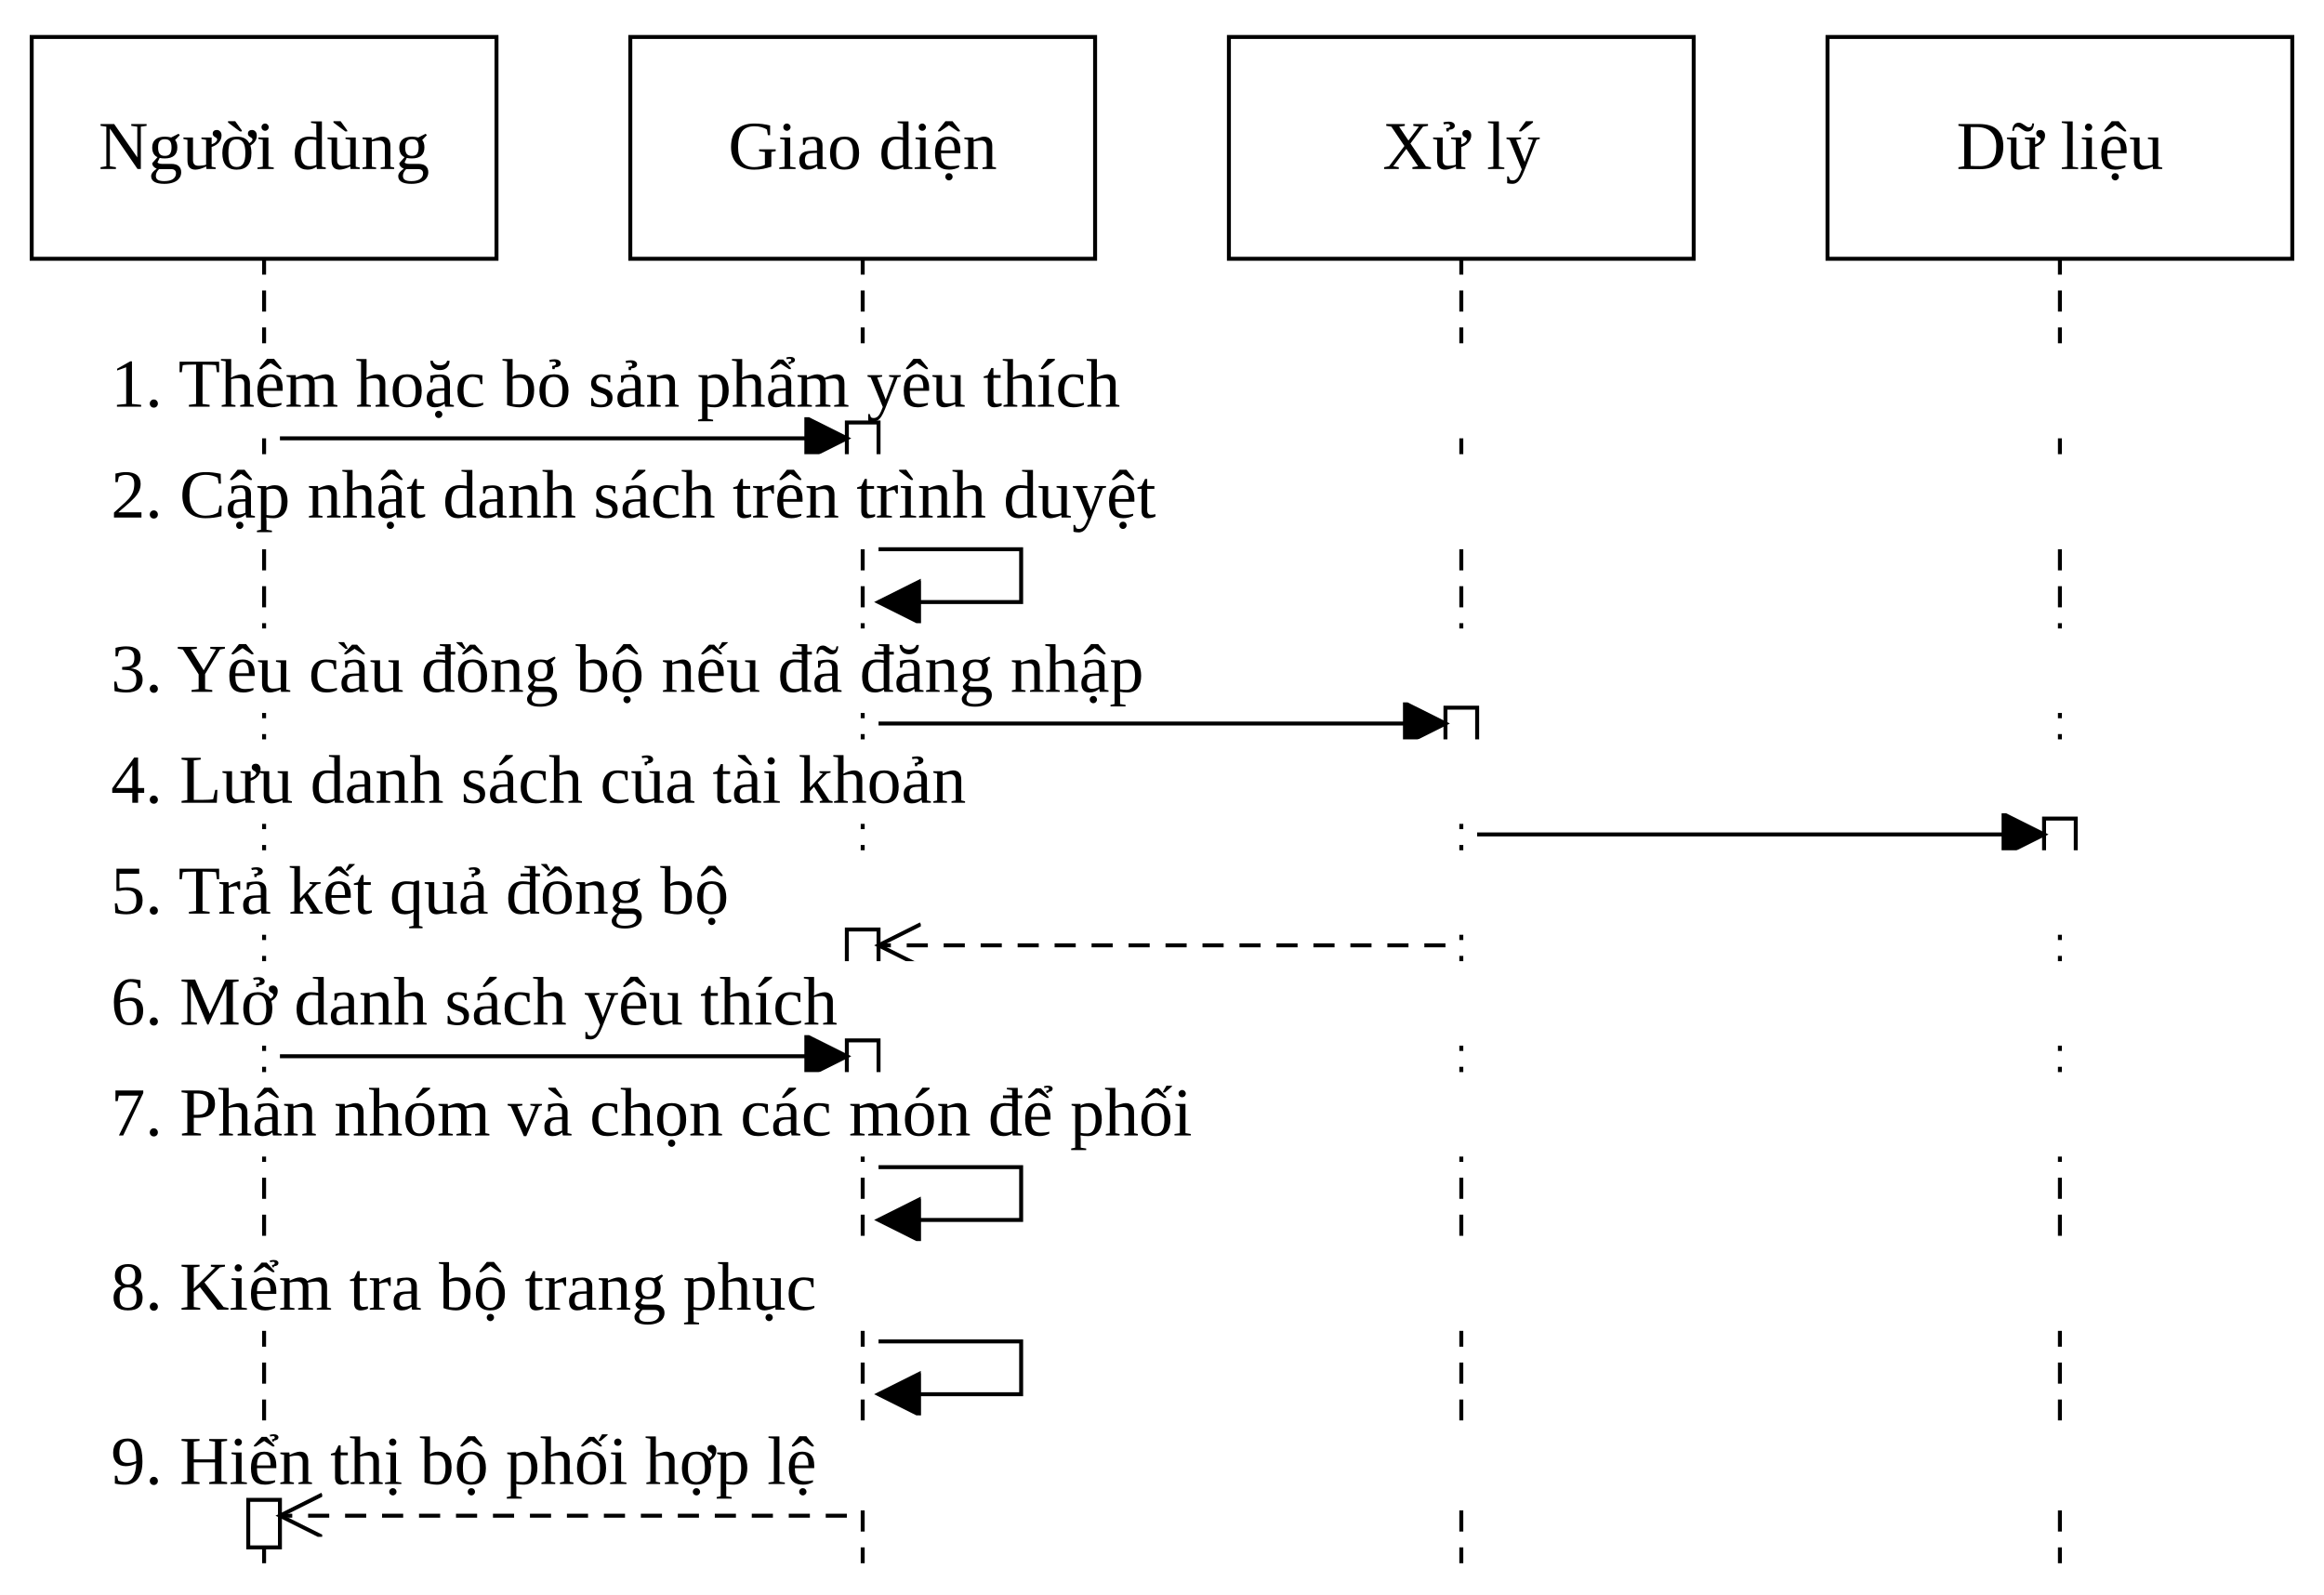
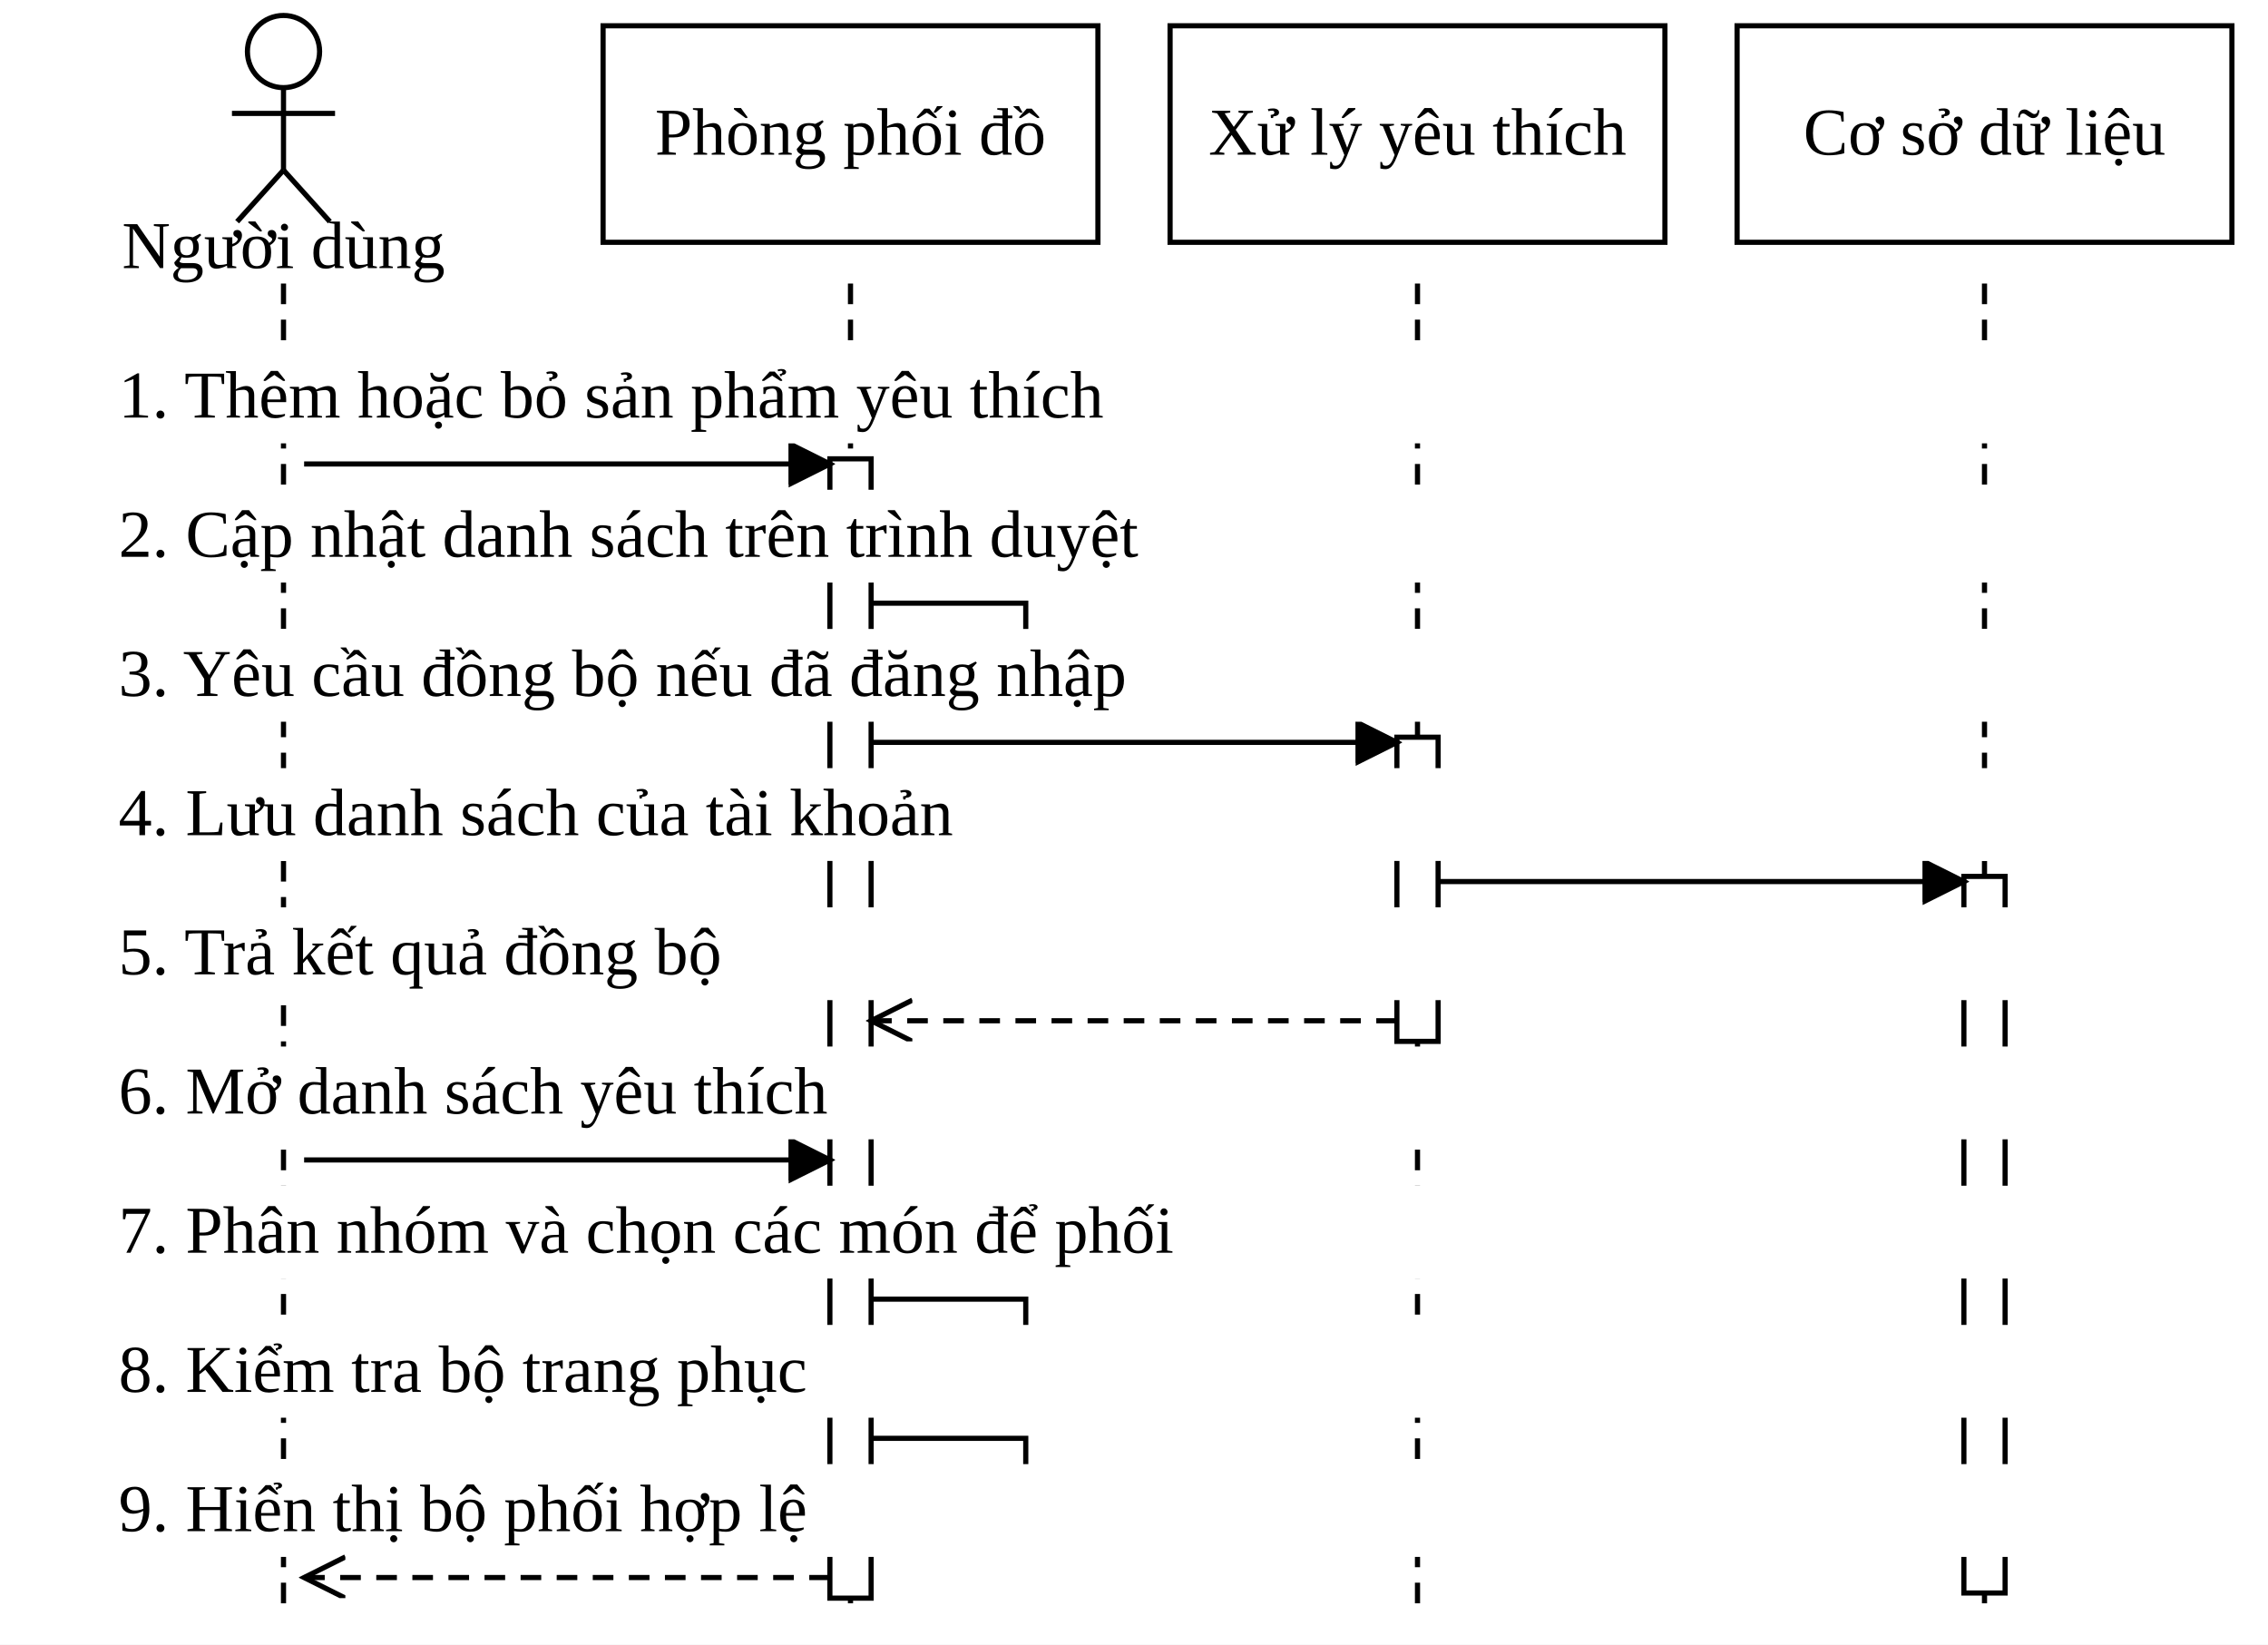
- <svg xmlns="http://www.w3.org/2000/svg" width="440" height="302" viewBox="0 0 440 302">
+ <svg xmlns="http://www.w3.org/2000/svg" width="440" height="319" viewBox="0 0 440 319">
  <rect width="100%" height="100%" fill="white" />
  <defs>
    <marker id="filled" viewBox="0 0 9 9" refX="8" refY="4" markerWidth="9" markerHeight="9" orient="auto" markerUnits="userSpaceOnUse">
-       <path d="M 0 0 L 8 4 L 0 8 Z" fill="black" stroke="black" stroke-width=".75" />
+       <path d="M 0 0 L 8 4 L 0 8 Z" fill="black" stroke="black" stroke-width="1.0" />
    </marker>
    <marker id="open" viewBox="0 0 9 9" refX="8" refY="4" markerWidth="9" markerHeight="9" orient="auto" markerUnits="userSpaceOnUse">
-       <path d="M 0 0 L 8 4 L 0 8" fill="none" stroke="black" stroke-width=".75" />
+       <path d="M 0 0 L 8 4 L 0 8" fill="none" stroke="black" stroke-width="1.0" />
    </marker>
    <marker id="triangle" viewBox="0 0 9 9" refX="8" refY="4" markerWidth="9" markerHeight="9" orient="auto" markerUnits="userSpaceOnUse">
-       <path d="M 0 0 L 8 4 L 0 8 Z" fill="white" stroke="black" stroke-width=".75" />
+       <path d="M 0 0 L 8 4 L 0 8 Z" fill="white" stroke="black" stroke-width="1.0" />
    </marker>
  </defs>
-   <polyline stroke="black" stroke-width=".75" fill="none" stroke-dasharray="4 3" points="50.0,48 50.0,296" />
-   <polyline stroke="black" stroke-width=".75" fill="none" stroke-dasharray="4 3" points="163.333,48 163.333,296" />
-   <polyline stroke="black" stroke-width=".75" fill="none" stroke-dasharray="4 3" points="276.667,48 276.667,296" />
-   <polyline stroke="black" stroke-width=".75" fill="none" stroke-dasharray="4 3" points="390.0,48 390.0,296" />
-   <rect x="16" y="65" width="408" height="16" fill="white" />
-   <text x="21" y="77.0" text-anchor="start" font-family="Times New Roman" font-size="13" font-weight="normal" font-style="normal" fill="black">
-     <tspan x="21" dy="0">1. Thêm hoặc bỏ sản phẩm yêu thích</tspan>
+   <polyline stroke="black" stroke-width="1.0" fill="none" stroke-dasharray="4 3" points="55.0,55 55.0,311" />
+   <polyline stroke="black" stroke-width="1.0" fill="none" stroke-dasharray="4 3" points="165.0,55 165.0,311" />
+   <polyline stroke="black" stroke-width="1.0" fill="none" stroke-dasharray="4 3" points="275.0,55 275.0,311" />
+   <polyline stroke="black" stroke-width="1.0" fill="none" stroke-dasharray="4 3" points="385.0,55 385.0,311" />
+   <rect stroke="black" stroke-width="1.0" fill="white" x="271.0" y="143" width="8" height="59" />
+   <rect stroke="black" stroke-width="1.0" fill="white" x="161.0" y="89" width="8" height="221" />
+   <rect stroke="black" stroke-width="1.0" fill="white" x="381.0" y="170" width="8" height="139" />
+   <rect x="18" y="68" width="404" height="18" fill="white" />
+   <text x="23" y="81.0" text-anchor="start" font-family="Times New Roman" font-size="13" font-weight="normal" font-style="normal" fill="black">
+     <tspan x="23" dy="0">1. Thêm hoặc bỏ sản phẩm yêu thích</tspan>
  </text>
-   <rect stroke="black" stroke-width=".75" fill="white" x="160.333" y="80" width="6" height="9" />
-   <polyline stroke="black" stroke-width=".75" fill="none" points="53.0,83 160.333,83" marker-end="url(#filled)" />
-   <rect x="16" y="86" width="408" height="16" fill="white" />
-   <text x="21" y="98.0" text-anchor="start" font-family="Times New Roman" font-size="13" font-weight="normal" font-style="normal" fill="black">
-     <tspan x="21" dy="0">2. Cập nhật danh sách trên trình duyệt</tspan>
+   <polyline stroke="black" stroke-width="1.0" fill="none" points="59.0,90 161.0,90" marker-end="url(#filled)" />
+   <rect x="18" y="95" width="404" height="18" fill="white" />
+   <text x="23" y="108.0" text-anchor="start" font-family="Times New Roman" font-size="13" font-weight="normal" font-style="normal" fill="black">
+     <tspan x="23" dy="0">2. Cập nhật danh sách trên trình duyệt</tspan>
  </text>
-   <polyline stroke="black" stroke-width=".75" fill="none" points="166.333,104 193.333,104 193.333,114 166.333,114" marker-end="url(#filled)" />
-   <rect x="16" y="119" width="408" height="16" fill="white" />
-   <text x="21" y="131.0" text-anchor="start" font-family="Times New Roman" font-size="13" font-weight="normal" font-style="normal" fill="black">
-     <tspan x="21" dy="0">3. Yêu cầu đồng bộ nếu đã đăng nhập</tspan>
+   <polyline stroke="black" stroke-width="1.0" fill="none" points="169.0,117 199.0,117 199.0,129 170.0,129" marker-end="url(#filled)" />
+   <rect x="18" y="122" width="404" height="18" fill="white" />
+   <text x="23" y="135.0" text-anchor="start" font-family="Times New Roman" font-size="13" font-weight="normal" font-style="normal" fill="black">
+     <tspan x="23" dy="0">3. Yêu cầu đồng bộ nếu đã đăng nhập</tspan>
  </text>
-   <rect stroke="black" stroke-width=".75" fill="white" x="273.667" y="134" width="6" height="9" />
-   <polyline stroke="black" stroke-width=".75" fill="none" points="166.333,137 273.667,137" marker-end="url(#filled)" />
-   <rect x="16" y="140" width="408" height="16" fill="white" />
-   <text x="21" y="152.0" text-anchor="start" font-family="Times New Roman" font-size="13" font-weight="normal" font-style="normal" fill="black">
-     <tspan x="21" dy="0">4. Lưu danh sách của tài khoản</tspan>
+   <polyline stroke="black" stroke-width="1.0" fill="none" points="169.0,144 271.0,144" marker-end="url(#filled)" />
+   <rect x="18" y="149" width="404" height="18" fill="white" />
+   <text x="23" y="162.0" text-anchor="start" font-family="Times New Roman" font-size="13" font-weight="normal" font-style="normal" fill="black">
+     <tspan x="23" dy="0">4. Lưu danh sách của tài khoản</tspan>
  </text>
-   <rect stroke="black" stroke-width=".75" fill="white" x="387.0" y="155" width="6" height="9" />
-   <polyline stroke="black" stroke-width=".75" fill="none" points="279.667,158 387.0,158" marker-end="url(#filled)" />
-   <rect x="16" y="161" width="408" height="16" fill="white" />
-   <text x="21" y="173.0" text-anchor="start" font-family="Times New Roman" font-size="13" font-weight="normal" font-style="normal" fill="black">
-     <tspan x="21" dy="0">5. Trả kết quả đồng bộ</tspan>
+   <polyline stroke="black" stroke-width="1.0" fill="none" points="279.0,171 381.0,171" marker-end="url(#filled)" />
+   <rect x="18" y="176" width="404" height="18" fill="white" />
+   <text x="23" y="189.0" text-anchor="start" font-family="Times New Roman" font-size="13" font-weight="normal" font-style="normal" fill="black">
+     <tspan x="23" dy="0">5. Trả kết quả đồng bộ</tspan>
  </text>
-   <rect stroke="black" stroke-width=".75" fill="white" x="160.333" y="176" width="6" height="9" />
-   <polyline stroke="black" stroke-width=".75" fill="none" stroke-dasharray="4 3" points="273.667,179 166.333,179" marker-end="url(#open)" />
-   <rect x="16" y="182" width="408" height="16" fill="white" />
-   <text x="21" y="194.0" text-anchor="start" font-family="Times New Roman" font-size="13" font-weight="normal" font-style="normal" fill="black">
-     <tspan x="21" dy="0">6. Mở danh sách yêu thích</tspan>
+   <polyline stroke="black" stroke-width="1.0" fill="none" stroke-dasharray="4 3" points="271.0,198 169.0,198" marker-end="url(#open)" />
+   <rect x="18" y="203" width="404" height="18" fill="white" />
+   <text x="23" y="216.0" text-anchor="start" font-family="Times New Roman" font-size="13" font-weight="normal" font-style="normal" fill="black">
+     <tspan x="23" dy="0">6. Mở danh sách yêu thích</tspan>
  </text>
-   <rect stroke="black" stroke-width=".75" fill="white" x="160.333" y="197" width="6" height="9" />
-   <polyline stroke="black" stroke-width=".75" fill="none" points="53.0,200 160.333,200" marker-end="url(#filled)" />
-   <rect x="16" y="203" width="408" height="16" fill="white" />
-   <text x="21" y="215.0" text-anchor="start" font-family="Times New Roman" font-size="13" font-weight="normal" font-style="normal" fill="black">
-     <tspan x="21" dy="0">7. Phân nhóm và chọn các món để phối</tspan>
+   <polyline stroke="black" stroke-width="1.0" fill="none" points="59.0,225 161.0,225" marker-end="url(#filled)" />
+   <rect x="18" y="230" width="404" height="18" fill="white" />
+   <text x="23" y="243.0" text-anchor="start" font-family="Times New Roman" font-size="13" font-weight="normal" font-style="normal" fill="black">
+     <tspan x="23" dy="0">7. Phân nhóm và chọn các món để phối</tspan>
  </text>
-   <polyline stroke="black" stroke-width=".75" fill="none" points="166.333,221 193.333,221 193.333,231 166.333,231" marker-end="url(#filled)" />
-   <rect x="16" y="236" width="408" height="16" fill="white" />
-   <text x="21" y="248.0" text-anchor="start" font-family="Times New Roman" font-size="13" font-weight="normal" font-style="normal" fill="black">
-     <tspan x="21" dy="0">8. Kiểm tra bộ trang phục</tspan>
+   <polyline stroke="black" stroke-width="1.0" fill="none" points="169.0,252 199.0,252 199.0,264 170.0,264" marker-end="url(#filled)" />
+   <rect x="18" y="257" width="404" height="18" fill="white" />
+   <text x="23" y="270.0" text-anchor="start" font-family="Times New Roman" font-size="13" font-weight="normal" font-style="normal" fill="black">
+     <tspan x="23" dy="0">8. Kiểm tra bộ trang phục</tspan>
  </text>
-   <polyline stroke="black" stroke-width=".75" fill="none" points="166.333,254 193.333,254 193.333,264 166.333,264" marker-end="url(#filled)" />
-   <rect x="16" y="269" width="408" height="16" fill="white" />
-   <text x="21" y="281.0" text-anchor="start" font-family="Times New Roman" font-size="13" font-weight="normal" font-style="normal" fill="black">
-     <tspan x="21" dy="0">9. Hiển thị bộ phối hợp lệ</tspan>
+   <polyline stroke="black" stroke-width="1.0" fill="none" points="169.0,279 199.0,279 199.0,291 170.0,291" marker-end="url(#filled)" />
+   <rect x="18" y="284" width="404" height="18" fill="white" />
+   <text x="23" y="297.0" text-anchor="start" font-family="Times New Roman" font-size="13" font-weight="normal" font-style="normal" fill="black">
+     <tspan x="23" dy="0">9. Hiển thị bộ phối hợp lệ</tspan>
  </text>
-   <rect stroke="black" stroke-width=".75" fill="white" x="47.0" y="284" width="6" height="9" />
-   <polyline stroke="black" stroke-width=".75" fill="none" stroke-dasharray="4 3" points="160.333,287 53.0,287" marker-end="url(#open)" />
-   <rect stroke="black" stroke-width=".75" fill="white" x="6.0" y="7" width="88" height="42" />
-   <text x="50.0" y="32.0" text-anchor="middle" font-family="Times New Roman" font-size="13" font-weight="normal" font-style="normal" fill="black">
-     <tspan x="50.0" dy="0">Người dùng</tspan>
+   <polyline stroke="black" stroke-width="1.0" fill="none" stroke-dasharray="4 3" points="161.0,306 59.0,306" marker-end="url(#open)" />
+   <ellipse stroke="black" stroke-width="1.0" fill="white" cx="55.0" cy="10.0" rx="7.0" ry="7.0" />
+   <polyline stroke="black" stroke-width="1.0" fill="none" points="55.0,17 55.0,33" />
+   <polyline stroke="black" stroke-width="1.0" fill="none" points="45.0,22 65.0,22" />
+   <polyline stroke="black" stroke-width="1.0" fill="none" points="55.0,33 46.0,43" />
+   <polyline stroke="black" stroke-width="1.0" fill="none" points="55.0,33 64.0,43" />
+   <text x="55.0" y="52.0" text-anchor="middle" font-family="Times New Roman" font-size="13" font-weight="normal" font-style="normal" fill="black">
+     <tspan x="55.0" dy="0">Người dùng</tspan>
  </text>
-   <rect stroke="black" stroke-width=".75" fill="white" x="119.333" y="7" width="88" height="42" />
-   <text x="163.333" y="32.0" text-anchor="middle" font-family="Times New Roman" font-size="13" font-weight="normal" font-style="normal" fill="black">
-     <tspan x="163.333" dy="0">Giao diện</tspan>
+   <rect stroke="black" stroke-width="1.0" fill="white" x="117.0" y="5" width="96" height="42" />
+   <text x="165.0" y="30.0" text-anchor="middle" font-family="Times New Roman" font-size="13" font-weight="normal" font-style="normal" fill="black">
+     <tspan x="165.0" dy="0">Phòng phối đồ</tspan>
  </text>
-   <rect stroke="black" stroke-width=".75" fill="white" x="232.667" y="7" width="88" height="42" />
-   <text x="276.667" y="32.0" text-anchor="middle" font-family="Times New Roman" font-size="13" font-weight="normal" font-style="normal" fill="black">
-     <tspan x="276.667" dy="0">Xử lý</tspan>
+   <rect stroke="black" stroke-width="1.0" fill="white" x="227.0" y="5" width="96" height="42" />
+   <text x="275.0" y="30.0" text-anchor="middle" font-family="Times New Roman" font-size="13" font-weight="normal" font-style="normal" fill="black">
+     <tspan x="275.0" dy="0">Xử lý yêu thích</tspan>
  </text>
-   <rect stroke="black" stroke-width=".75" fill="white" x="346.0" y="7" width="88" height="42" />
-   <text x="390.0" y="32.0" text-anchor="middle" font-family="Times New Roman" font-size="13" font-weight="normal" font-style="normal" fill="black">
-     <tspan x="390.0" dy="0">Dữ liệu</tspan>
+   <rect stroke="black" stroke-width="1.0" fill="white" x="337.0" y="5" width="96" height="42" />
+   <text x="385.0" y="30.0" text-anchor="middle" font-family="Times New Roman" font-size="13" font-weight="normal" font-style="normal" fill="black">
+     <tspan x="385.0" dy="0">Cơ sở dữ liệu</tspan>
  </text>
</svg>
